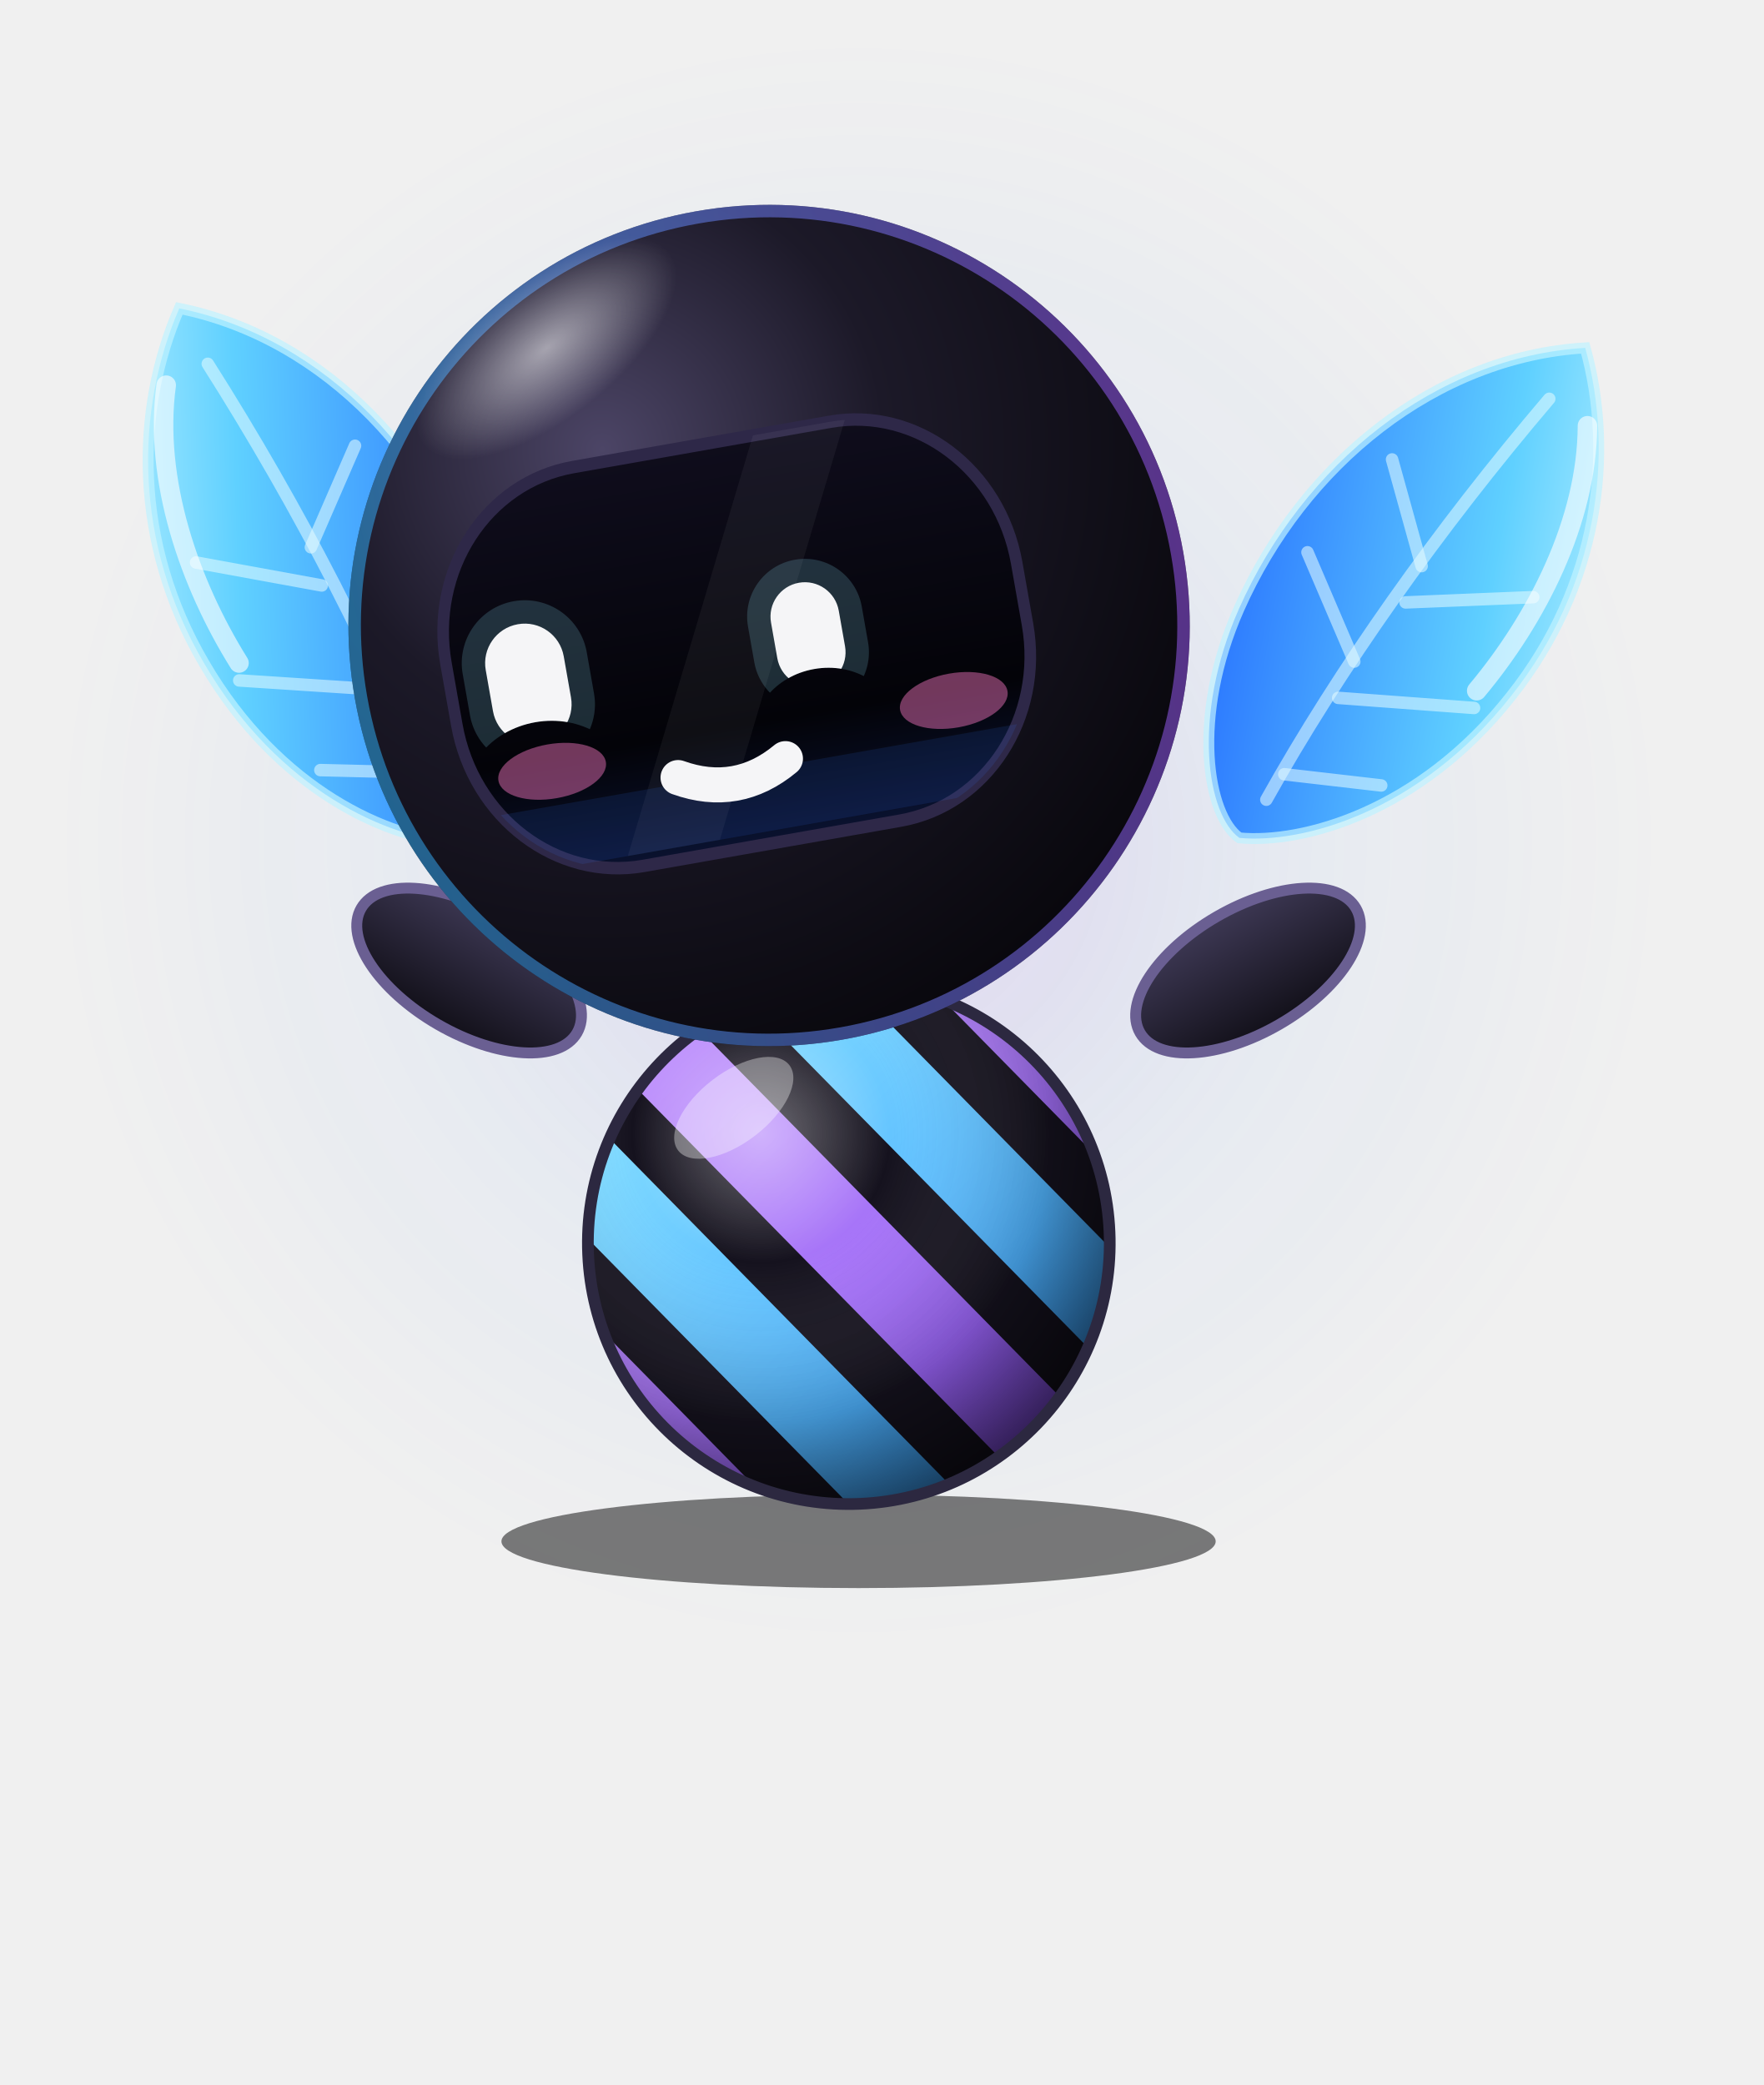
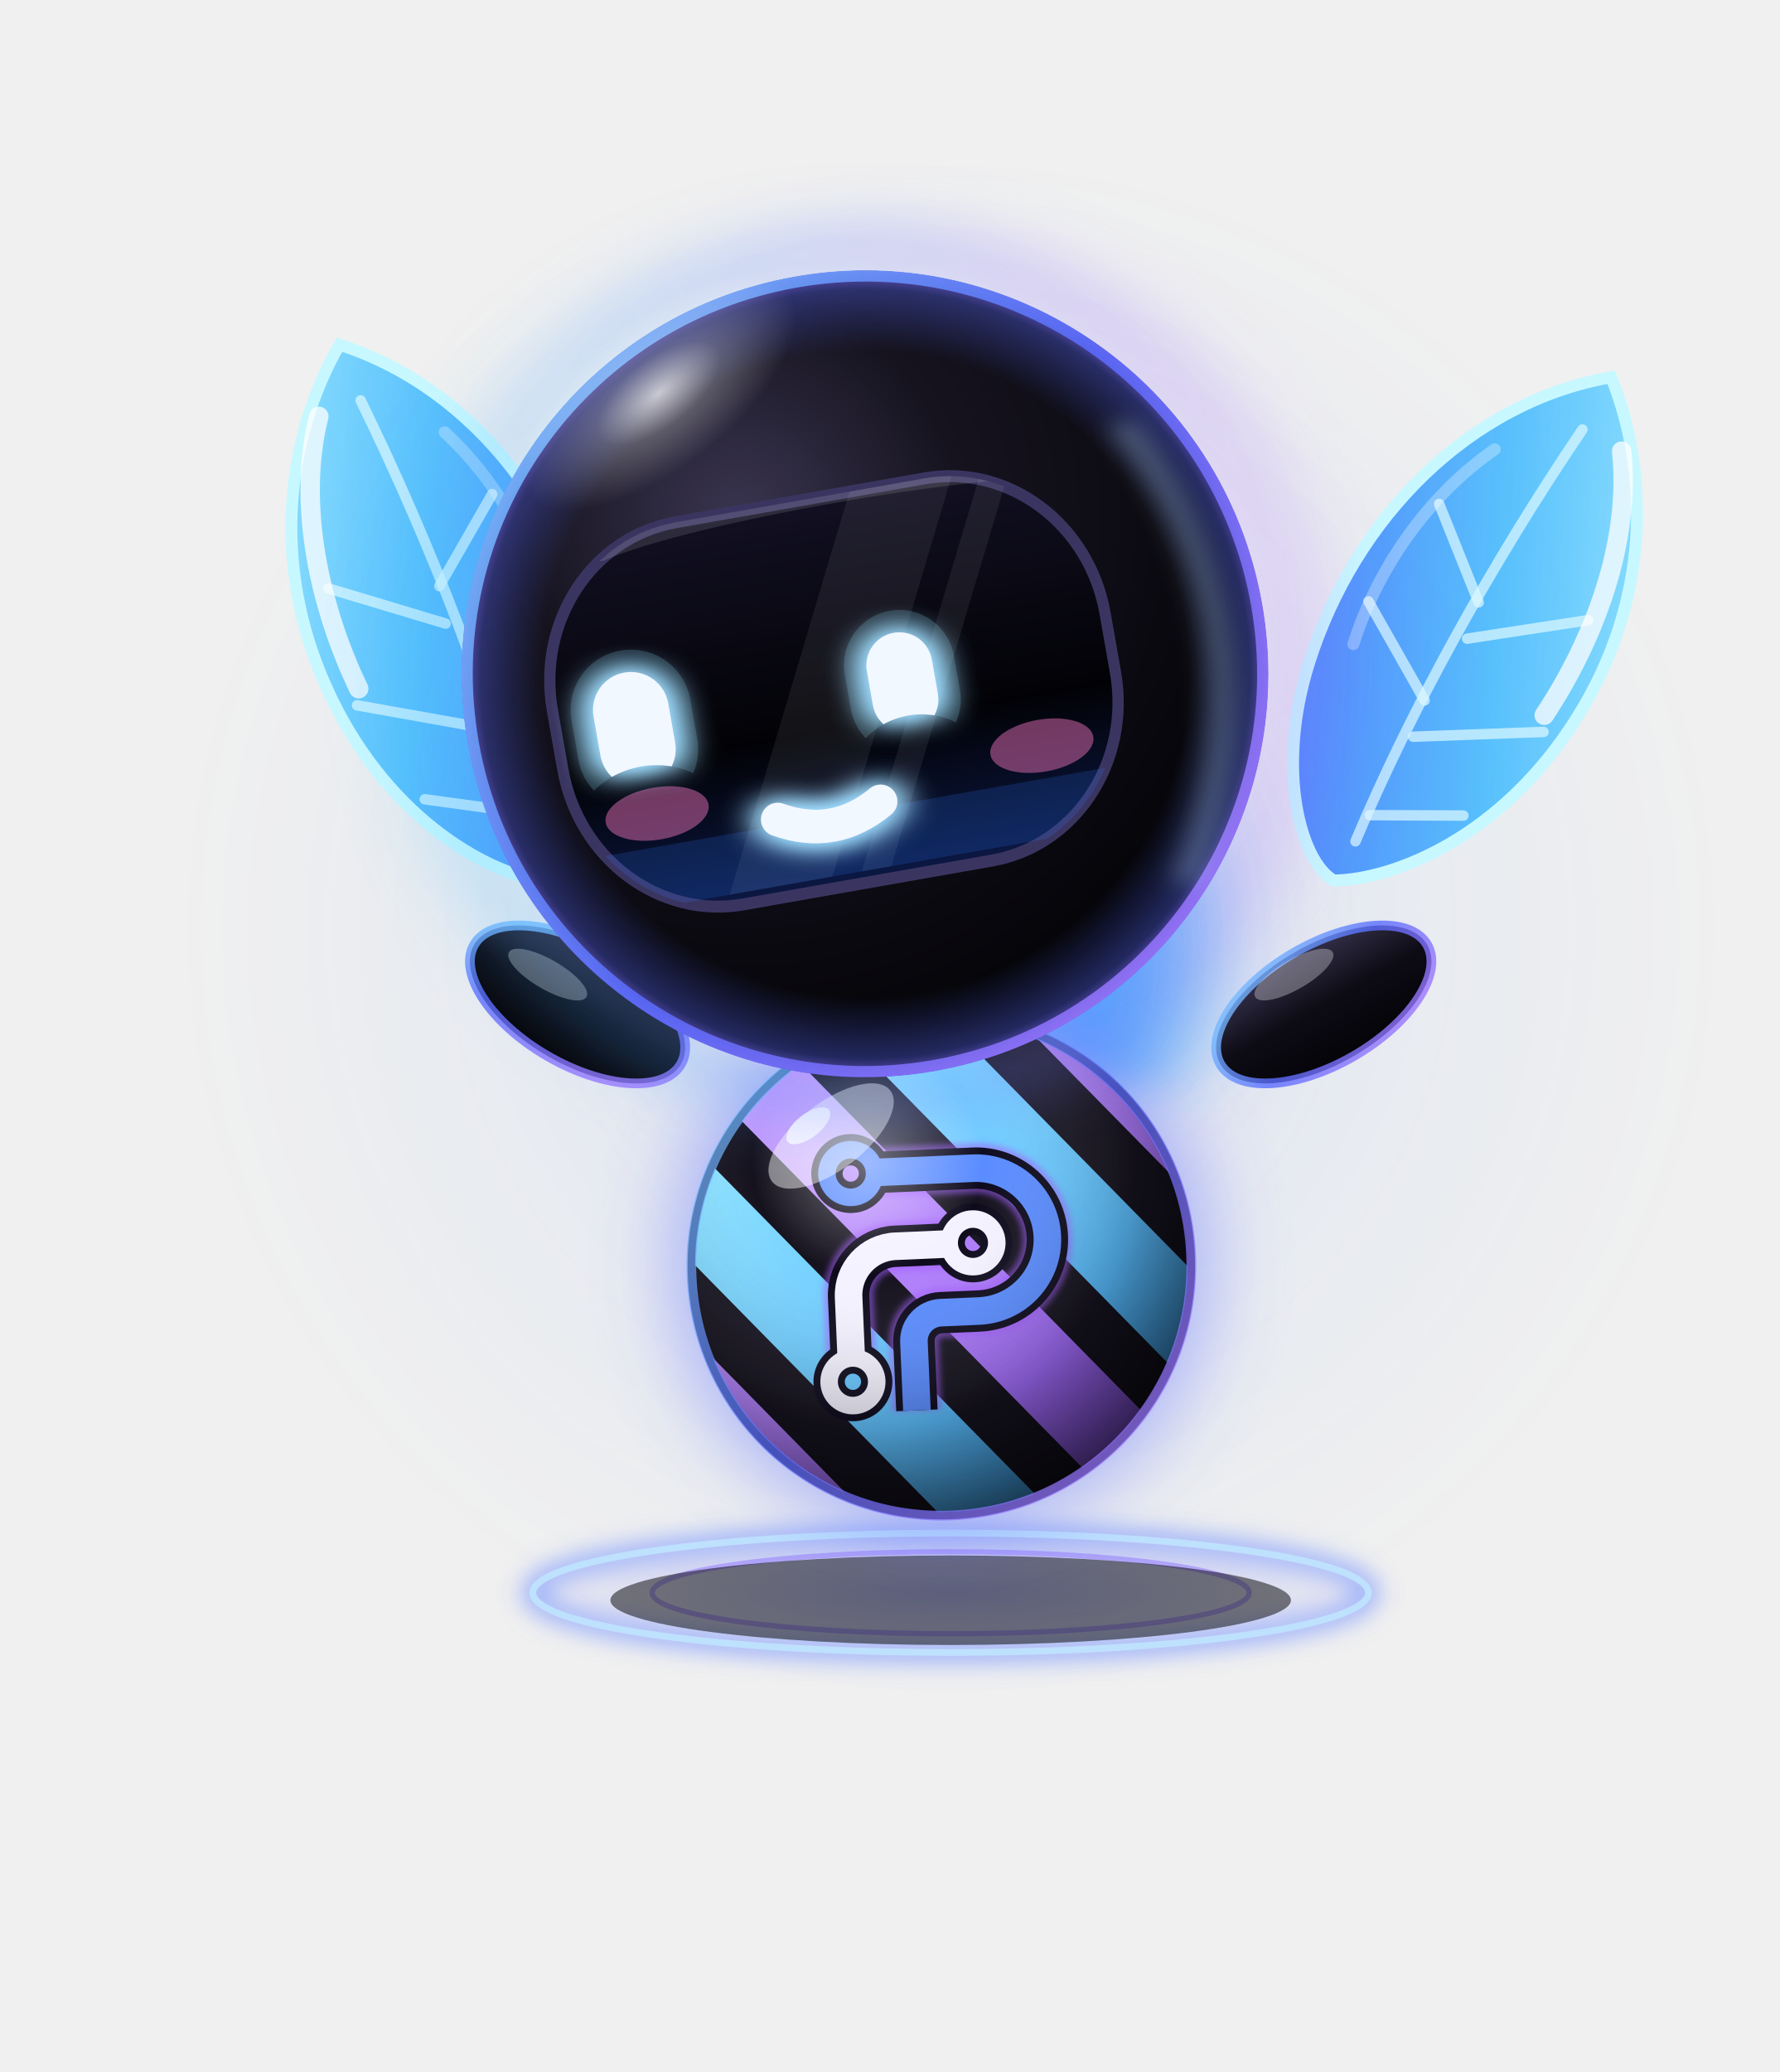
- <svg xmlns="http://www.w3.org/2000/svg" viewBox="-10.2 -7.9 226.4 267.7" role="img" aria-label="Yayen" width="2048" height="2421">
+ <svg xmlns="http://www.w3.org/2000/svg" viewBox="-27.4 -24.4 238.5 277.6" role="img" aria-label="Yayen" width="2048" height="2384">
  <defs>
+     <filter id="yv1-glow" x="-50%" y="-50%" width="200%" height="200%">
+       <feGaussianBlur in="SourceGraphic" stdDeviation="2.2" result="b" />
+       <feColorMatrix in="b" type="matrix" values="0 0 0 0 .35  0 0 0 0 .72  0 0 0 0 1  0 0 0 1.4 0" result="c" />
+       <feMerge>
+         <feMergeNode in="c" />
+         <feMergeNode in="c" />
+         <feMergeNode in="SourceGraphic" />
+       </feMerge>
+     </filter>
+     <filter id="yv1-blur" x="-50%" y="-50%" width="200%" height="200%">
+       <feGaussianBlur stdDeviation="5" />
+     </filter>
+     <filter id="yv1-blur2" x="-50%" y="-50%" width="200%" height="200%">
+       <feGaussianBlur stdDeviation="1.6" />
+     </filter>
    <radialGradient id="yv1-aura" cx="50%" cy="50%" r="50%">
-       <stop offset="0" stop-color="#8a2be2" stop-opacity=".55" />
-       <stop offset=".55" stop-color="#2f7bff" stop-opacity=".18" />
+       <stop offset="0" stop-color="#8a2be2" stop-opacity=".5" />
+       <stop offset=".55" stop-color="#2f7bff" stop-opacity=".16" />
      <stop offset="1" stop-color="#2f7bff" stop-opacity="0" />
    </radialGradient>
-     <radialGradient id="yv1-head" cx="34%" cy="26%" r="80%">
-       <stop offset="0" stop-color="#4c4566" />
-       <stop offset=".42" stop-color="#1c1928" />
-       <stop offset="1" stop-color="#08070c" />
+     <radialGradient id="yv1-head" cx="38%" cy="28%" r="78%">
+       <stop offset="0" stop-color="#3a3550" />
+       <stop offset=".35" stop-color="#16131f" />
+       <stop offset=".8" stop-color="#07060b" />
+       <stop offset="1" stop-color="#020205" />
+     </radialGradient>
+     <radialGradient id="yv1-headRim" cx="50%" cy="50%" r="50%">
+       <stop offset=".8" stop-color="#4b6bff" stop-opacity="0" />
+       <stop offset=".95" stop-color="#5a6cff" stop-opacity=".35" />
+       <stop offset="1" stop-color="#9a6bff" stop-opacity=".75" />
    </radialGradient>
    <radialGradient id="yv1-spec" cx="50%" cy="50%" r="50%">
-       <stop offset="0" stop-color="#fff" stop-opacity=".55" />
+       <stop offset="0" stop-color="#fff" stop-opacity=".75" />
+       <stop offset=".45" stop-color="#fff" stop-opacity=".25" />
      <stop offset="1" stop-color="#fff" stop-opacity="0" />
    </radialGradient>
    <linearGradient id="yv1-rim" x1="0" y1="0" x2="1" y2="0">
      <stop offset="0" stop-color="#2fb6ff" />
      <stop offset="1" stop-color="#a35cff" />
    </linearGradient>
+     <linearGradient id="yv1-rimV" x1="0" y1="0" x2="1" y2="1">
+       <stop offset="0" stop-color="#7fd8ff" />
+       <stop offset=".5" stop-color="#5a6cff" />
+       <stop offset="1" stop-color="#b07aff" />
+     </linearGradient>
    <linearGradient id="yv1-visor" x1="0" y1="0" x2="0" y2="1">
-       <stop offset="0" stop-color="#0f0d1c" />
-       <stop offset=".7" stop-color="#030308" />
-       <stop offset="1" stop-color="#0a1230" />
+       <stop offset="0" stop-color="#121022" />
+       <stop offset=".6" stop-color="#020206" />
+       <stop offset="1" stop-color="#0b1844" />
    </linearGradient>
    <linearGradient id="yv1-wing" x1="0" y1="0" x2="1" y2="1">
-       <stop offset="0" stop-color="#c8f6ff" />
-       <stop offset=".35" stop-color="#5fd0ff" />
-       <stop offset="1" stop-color="#1f62ff" />
+       <stop offset="0" stop-color="#9eecff" stop-opacity=".92" />
+       <stop offset=".45" stop-color="#38b6ff" stop-opacity=".82" />
+       <stop offset="1" stop-color="#2456ff" stop-opacity=".78" />
    </linearGradient>
    <linearGradient id="yv1-arm" x1="0" y1="0" x2="0" y2="1">
-       <stop offset="0" stop-color="#3d3854" />
-       <stop offset="1" stop-color="#121019" />
+       <stop offset="0" stop-color="#34304a" />
+       <stop offset=".5" stop-color="#0d0b14" />
+       <stop offset="1" stop-color="#050408" />
    </linearGradient>
    <linearGradient id="yv1-pu" x1="0" y1="0" x2="0" y2="1">
-       <stop offset="0" stop-color="#cfa6ff" />
-       <stop offset="1" stop-color="#7a3df0" />
+       <stop offset="0" stop-color="#d8b4ff" />
+       <stop offset="1" stop-color="#8243f5" />
    </linearGradient>
    <linearGradient id="yv1-cy" x1="0" y1="0" x2="0" y2="1">
-       <stop offset="0" stop-color="#9af0ff" />
-       <stop offset="1" stop-color="#1f8cff" />
-     </linearGradient>
-     <radialGradient id="yv1-ball" cx="34%" cy="28%" r="78%">
-       <stop offset="0" stop-color="#fff" stop-opacity=".38" />
-       <stop offset=".32" stop-color="#fff" stop-opacity="0" />
-       <stop offset=".72" stop-color="#000" stop-opacity=".2" />
-       <stop offset="1" stop-color="#000" stop-opacity=".65" />
+       <stop offset="0" stop-color="#a6f4ff" />
+       <stop offset="1" stop-color="#2a9bff" />
+     </linearGradient>
+     <radialGradient id="yv1-ball" cx="36%" cy="28%" r="78%">
+       <stop offset="0" stop-color="#fff" stop-opacity=".42" />
+       <stop offset=".3" stop-color="#fff" stop-opacity="0" />
+       <stop offset=".7" stop-color="#000" stop-opacity=".22" />
+       <stop offset="1" stop-color="#000" stop-opacity=".72" />
+     </radialGradient>
+     <radialGradient id="yv1-floor" cx="50%" cy="50%" r="50%">
+       <stop offset="0" stop-color="#5a6cff" stop-opacity=".35" />
+       <stop offset=".7" stop-color="#3a3cff" stop-opacity=".08" />
+       <stop offset="1" stop-color="#3a3cff" stop-opacity="0" />
    </radialGradient>
    <linearGradient id="yv1-holo" x1="0" y1="0" x2="0" y2="1">
      <stop offset="0" stop-color="#2fb6ff" stop-opacity=".28" />
      <stop offset="1" stop-color="#a35cff" stop-opacity=".12" />
    </linearGradient>
    <clipPath id="yv1-cbody">
      <circle cx="100" cy="148" r="33" />
    </clipPath>
+     <clipPath id="yv1-chead">
+       <circle cx="100" cy="66" r="54" />
+     </clipPath>
    <clipPath id="yv1-cvisor">
-       <rect class="visorClip" x="60" y="40" width="80" height="52" rx="22" transform="translate(95.5 67.6) scale(0.93 1) translate(-100 -66)" />
+       <rect class="visorClip" x="60" y="40" width="80" height="52" rx="22" transform="translate(95.5 67.6) scale(0.94 1) translate(-100 -66)" />
    </clipPath>
    <mask id="yv1-mL" maskUnits="userSpaceOnUse" x="0" y="0" width="200" height="200">
      <rect width="200" height="200" fill="#fff" />
      <rect class="lidL" fill="#000" x="58.1" y="56.24" width="20.33" height="0" />
      <ellipse class="cutL" fill="#000" cx="68.27" cy="82.33" rx="10.67" ry="9.31" opacity="1" />
    </mask>
    <mask id="yv1-mR" maskUnits="userSpaceOnUse" x="0" y="0" width="200" height="200">
      <rect width="200" height="200" fill="#fff" />
      <rect class="lidR" fill="#000" x="95.9" y="57.26" width="17.67" height="0" />
      <ellipse class="cutR" fill="#000" cx="104.73" cy="80.6" rx="9.28" ry="8.09" opacity="1" />
    </mask>
+     <path id="yv1-leaf" d="M0-38C15-26 21-5 17 15C14 30 5 39 0 39C-7 35-17 23-18 4C-19-14-11-29 0-38Z" />
    <g id="yv1-wingShape" transform="translate(30 62) rotate(-28)">
-       <path d="M0-38C15-26 21-5 17 15C14 30 5 39 0 39C-7 35-17 23-18 4C-19-14-11-29 0-38Z" fill="url(#yv1-wing)" stroke="#bff3ff" stroke-opacity=".7" stroke-width="1.4" />
-       <g stroke="#e6fbff" stroke-opacity=".55" stroke-width="1.6" stroke-linecap="round" fill="none">
+       <use class="gl" href="#yv1-leaf" fill="#2f9bff" opacity=".8" filter="url(#yv1-blur)" x="63.71" y="55.6" />
+       <use href="#yv1-leaf" fill="url(#yv1-wing)" stroke="#c8f8ff" stroke-width="1.6" />
+       <g stroke="#dffaff" stroke-opacity=".7" stroke-width="1.4" stroke-linecap="round" fill="none">
        <path d="M0-30C2-8 2 14 0 33" />
        <path d="M-13-8L0 2" />
        <path d="M-15 8L0 17" />
        <path d="M-11 23L0 29" />
        <path d="M12-12L1-3" />
        <path d="M14 4L1 12" />
      </g>
-       <path d="M-6-30C-13-20-15-6-14 6" stroke="#fff" stroke-opacity=".6" stroke-width="2.5" stroke-linecap="round" fill="none" />
+       <path d="M-6-30C-13-20-15-6-14 6" stroke="#fff" stroke-opacity=".75" stroke-width="2.6" stroke-linecap="round" fill="none" />
+       <path d="M9-22C14-12 15 0 13 10" stroke="#fff" stroke-opacity=".3" stroke-width="1.6" stroke-linecap="round" fill="none" />
    </g>
  </defs>
-   <circle class="aura" cx="100" cy="100" r="104" fill="url(#yv1-aura)" opacity="0.28" transform="translate(100 100) scale(0.98) translate(-100 -100)" />
-   <ellipse class="shadow" cx="100" cy="190" rx="45.85" ry="6" fill="#000" opacity="0.5" />
+   <circle class="aura" cx="100" cy="100" r="104" fill="url(#yv1-aura)" opacity="0.3" transform="translate(100 100) scale(0.99) translate(-100 -100)" />
+   <g class="floor">
+     <ellipse cx="100" cy="189" rx="62" ry="10" fill="url(#yv1-floor)" />
+     <ellipse cx="100" cy="189" rx="56" ry="8" fill="none" stroke="#6a8cff" stroke-width="2.4" opacity=".7" filter="url(#yv1-blur2)" />
+     <ellipse cx="100" cy="189" rx="56" ry="8" fill="none" stroke="#bfe4ff" stroke-width=".9" opacity=".9" />
+     <ellipse cx="100" cy="189" rx="40" ry="5.5" fill="none" stroke="#8a6bff" stroke-width=".7" opacity=".45" />
+   </g>
+   <ellipse class="shadow" cx="100" cy="190" rx="45.6" ry="6" fill="#000" opacity="0.5" />
  <g class="back" />
-   <g class="all" transform="translate(100 113.71) scale(1) rotate(0) translate(-100 -110)">
-     <g class="wingL" transform="rotate(0.79 46 74)">
+   <g class="all" transform="translate(100 107.17) scale(1) rotate(0) translate(-100 -110)">
+     <g class="wingL" transform="rotate(7.14 46 74)">
      <use href="#yv1-wingShape" />
    </g>
-     <g class="wingR" transform="rotate(7.21 154 74)">
+     <g class="wingR" transform="rotate(0.86 154 74)">
      <use href="#yv1-wingShape" transform="translate(200 0) scale(-1 1)" />
    </g>
    <g class="body" transform="translate(-1.25 0) rotate(-2.5 100 148)">
+       <circle class="gl" cx="100" cy="148" r="36" fill="#5a6cff" opacity=".45" filter="url(#yv1-blur)" />
      <circle cx="100" cy="148" r="34" fill="#15121e" />
      <g clip-path="url(#yv1-cbody)">
        <g transform="rotate(-42 100 148)">
          <rect x="22.5" y="90" width="11" height="120" fill="url(#yv1-pu)" />
          <rect x="40.5" y="90" width="11" height="120" fill="url(#yv1-cy)" />
          <rect x="58.5" y="90" width="11" height="120" fill="url(#yv1-pu)" />
          <rect x="76.5" y="90" width="11" height="120" fill="url(#yv1-cy)" />
          <rect x="94.5" y="90" width="11" height="120" fill="url(#yv1-pu)" />
          <rect x="112.5" y="90" width="11" height="120" fill="url(#yv1-cy)" />
          <rect x="130.5" y="90" width="11" height="120" fill="url(#yv1-pu)" />
          <rect x="148.5" y="90" width="11" height="120" fill="url(#yv1-cy)" />
          <rect x="166.5" y="90" width="11" height="120" fill="url(#yv1-pu)" />
        </g>
+         <g class="logo" transform="translate(100 149) scale(.084) translate(-256 -253)" fill="none" stroke-width="44">
+           <g class="gl" stroke="#a35cff" stroke-width="80" opacity=".55" filter="url(#yv1-blur)">
+             <path d="M160 88H313A114 114 0 0 1 313 316H252A45 45 0 0 0 207 361V470" />
+             <circle cx="118" cy="88" r="38" stroke-width="28" />
+             <path d="M265 207H184A78 78 0 0 0 106 285V380" />
+             <circle cx="308" cy="207" r="38" stroke-width="28" />
+             <circle cx="107" cy="420" r="38" stroke-width="28" />
+           </g>
+           <g stroke="#0d0a1c" stroke-width="66">
+             <path d="M160 88H313A114 114 0 0 1 313 316H252A45 45 0 0 0 207 361V470" />
+             <circle cx="118" cy="88" r="38" stroke-width="50" />
+             <path d="M265 207H184A78 78 0 0 0 106 285V380" />
+             <circle cx="308" cy="207" r="38" stroke-width="50" />
+             <circle cx="107" cy="420" r="38" stroke-width="50" />
+           </g>
+           <g stroke="#5a8cff">
+             <path d="M160 88H313A114 114 0 0 1 313 316H252A45 45 0 0 0 207 361V470" />
+             <circle cx="118" cy="88" r="38" stroke-width="28" />
+           </g>
+           <g stroke="#f4f2ff">
+             <path d="M265 207H184A78 78 0 0 0 106 285V380" />
+             <circle cx="308" cy="207" r="38" stroke-width="28" />
+             <circle cx="107" cy="420" r="38" stroke-width="28" />
+           </g>
+         </g>
        <circle cx="100" cy="148" r="33" fill="url(#yv1-ball)" />
      </g>
-       <circle cx="100" cy="148" r="33.5" fill="none" stroke="#2c2840" stroke-width="1.5" />
-       <ellipse cx="86" cy="130" rx="9" ry="4.5" transform="rotate(-35 86 130)" fill="#fff" opacity=".35" />
+       <circle cx="100" cy="148" r="33.5" fill="none" stroke="url(#yv1-rimV)" stroke-opacity=".7" stroke-width="1.3" />
+       <ellipse cx="86" cy="130" rx="10" ry="4.5" transform="rotate(-35 86 130)" fill="#fff" opacity=".45" />
+       <ellipse cx="83" cy="128.5" rx="3.5" ry="1.6" transform="rotate(-35 83 128.5)" fill="#fff" opacity=".8" />
    </g>
    <g class="armL" transform="rotate(0 60 110)">
-       <ellipse cx="50" cy="113" rx="16" ry="8" transform="rotate(30 50 113)" fill="url(#yv1-arm)" stroke="#6a5f92" stroke-width="1.4" />
+       <ellipse cx="50" cy="113" rx="16" ry="8" transform="rotate(30 50 113)" fill="url(#yv1-arm)" stroke="url(#yv1-rimV)" stroke-opacity=".8" stroke-width="1.3" />
+       <ellipse cx="46" cy="109" rx="6" ry="2" transform="rotate(30 46 109)" fill="#fff" opacity=".3" />
    </g>
    <g class="armR" transform="rotate(0 140 110)">
-       <ellipse cx="150" cy="113" rx="16" ry="8" transform="rotate(-30 150 113)" fill="url(#yv1-arm)" stroke="#6a5f92" stroke-width="1.4" />
+       <ellipse cx="150" cy="113" rx="16" ry="8" transform="rotate(-30 150 113)" fill="url(#yv1-arm)" stroke="url(#yv1-rimV)" stroke-opacity=".8" stroke-width="1.3" />
+       <ellipse cx="146" cy="109" rx="6" ry="2" transform="rotate(-30 146 109)" fill="#fff" opacity=".3" />
    </g>
    <g class="head" transform="translate(-3.5 2) rotate(-10 100 112)">
+       <circle class="gl" cx="100" cy="66" r="57" fill="none" stroke="url(#yv1-rim)" stroke-width="4" opacity=".55" filter="url(#yv1-blur)" />
      <circle cx="100" cy="66" r="54" fill="url(#yv1-head)" />
-       <circle cx="100" cy="66" r="53.2" fill="none" stroke="url(#yv1-rim)" stroke-opacity=".5" stroke-width="1.6" />
-       <ellipse class="spec" cx="74" cy="28" rx="20" ry="9" transform="translate(4 -2) rotate(-28 74 28)" fill="url(#yv1-spec)" />
-       <rect class="visorRect" x="60" y="40" width="80" height="52" rx="22" fill="url(#yv1-visor)" stroke="#2e2848" stroke-width="1.6" transform="translate(95.5 67.6) scale(0.93 1) translate(-100 -66)" />
+       <circle cx="100" cy="66" r="54" fill="url(#yv1-headRim)" />
+       <circle cx="100" cy="66" r="53.3" fill="none" stroke="url(#yv1-rimV)" stroke-opacity=".85" stroke-width="1.5" />
+       <g clip-path="url(#yv1-chead)">
+         <path d="M140 40C150 58 150 80 138 100" stroke="#bfe4ff" stroke-opacity=".35" stroke-width="3" stroke-linecap="round" fill="none" filter="url(#yv1-blur2)" />
+       </g>
+       <ellipse class="spec" cx="76" cy="27" rx="22" ry="10" transform="translate(4 -2) rotate(-28 74 28)" fill="url(#yv1-spec)" />
+       <rect class="visorRect" x="60" y="40" width="80" height="52" rx="22" fill="url(#yv1-visor)" stroke="#3a3560" stroke-width="1.6" transform="translate(95.5 67.6) scale(0.94 1) translate(-100 -66)" />
      <g clip-path="url(#yv1-cvisor)">
-         <path class="glare" d="M70 92L96 40H108L82 92Z" fill="#fff" opacity=".05" transform="translate(7 0)" />
-         <rect x="40" y="84" width="120" height="8" fill="#2f7bff" opacity=".12" />
+         <path class="glare" d="M70 92L96 40H110L84 92ZM88 92L114 40H118L92 92Z" fill="#fff" opacity=".07" transform="translate(7 0)" />
+         <rect x="40" y="84" width="120" height="8" fill="#2f7bff" opacity=".18" />
        <rect class="screenGlow" x="40" y="40" width="120" height="52" fill="#5fd0ff" opacity="0" />
        <ellipse class="blushL" cx="69.32" cy="79.6" rx="7" ry="3.5" fill="#ff7ac8" opacity="0.44" />
        <ellipse class="blushR" cx="121.68" cy="79.6" rx="7" ry="3.5" fill="#ff7ac8" opacity="0.44" />
-         <rect class="haloL" fill="#8ee8ff" opacity=".18" mask="url(#yv1-mL)" x="60.18" y="57.24" width="16.17" height="21.52" rx="8.08" />
-         <rect class="haloR" fill="#8ee8ff" opacity=".18" mask="url(#yv1-mR)" x="97.31" y="58.26" width="14.83" height="19.48" rx="7.42" />
-         <rect class="eyeL" fill="#f5f5f7" mask="url(#yv1-mL)" x="63.18" y="60.24" width="10.17" height="15.52" rx="5.08" />
-         <rect class="eyeR" fill="#f5f5f7" mask="url(#yv1-mR)" x="100.31" y="61.26" width="8.83" height="13.48" rx="4.42" />
-         <path class="browL" stroke="#f5f5f7" stroke-width="4" stroke-linecap="round" fill="none" opacity="0" d="M61.77 55.24L74.77 55.24" />
-         <path class="browR" stroke="#f5f5f7" stroke-width="4" stroke-linecap="round" fill="none" opacity="0" d="M98.23 56.26L111.23 56.26" />
-         <path class="mouth" stroke="#f5f5f7" stroke-width="4.5" stroke-linecap="round" fill="none" d="M85.1 83.2Q92.1 87.2 99.1 83.2" opacity="1" />
-         <ellipse class="mouthO" fill="#f5f5f7" opacity="0" cx="92.1" cy="84.2" rx="3" ry="0" />
+         <rect class="haloL" fill="#8ee8ff" opacity=".18" mask="url(#yv1-mL)" x="60.19" y="57.24" width="16.16" height="21.51" rx="8.08" />
+         <rect class="haloR" fill="#8ee8ff" opacity=".18" mask="url(#yv1-mR)" x="97.32" y="58.26" width="14.84" height="19.49" rx="7.42" />
+         <g filter="url(#yv1-glow)">
+           <rect class="eyeL" fill="#f2f8ff" mask="url(#yv1-mL)" x="63.19" y="60.24" width="10.16" height="15.51" rx="5.08" />
+           <rect class="eyeR" fill="#f2f8ff" mask="url(#yv1-mR)" x="100.32" y="61.26" width="8.84" height="13.49" rx="4.42" />
+           <path class="browL" stroke="#f2f8ff" stroke-width="4" stroke-linecap="round" fill="none" opacity="0" d="M61.77 55.24L74.77 55.24" />
+           <path class="browR" stroke="#f2f8ff" stroke-width="4" stroke-linecap="round" fill="none" opacity="0" d="M98.23 56.26L111.23 56.26" />
+           <path class="mouth" stroke="#f2f8ff" stroke-width="4.5" stroke-linecap="round" fill="none" d="M85.1 83.2Q92.1 87.2 99.1 83.2" opacity="1" />
+           <ellipse class="mouthO" fill="#f2f8ff" opacity="0" cx="92.1" cy="84.2" rx="3" ry="0" />
+         </g>
        <g class="glasses" opacity="0">
-           <rect class="gL" width="30" height="16" rx="6" fill="#120a20" stroke="url(#yv1-rim)" stroke-width="2.5" x="63.71" y="55.6" />
+           <rect class="gL" width="30" height="16" rx="6" fill="#120a20" stroke="url(#yv1-rim)" stroke-width="2.5" />
          <rect class="gR" width="30" height="16" rx="6" fill="#120a20" stroke="url(#yv1-rim)" stroke-width="2.5" x="99.24" y="55.6" />
          <path class="gB" stroke="#a35cff" stroke-width="2.5" d="M91.5 61.6h8" />
        </g>
+         <path d="M68 44C80 41 120 41 132 44" stroke="#fff" stroke-opacity=".12" stroke-width="2" stroke-linecap="round" fill="none" />
      </g>
    </g>
    <g class="props" />
  </g>
  <g class="fx" />
</svg>
